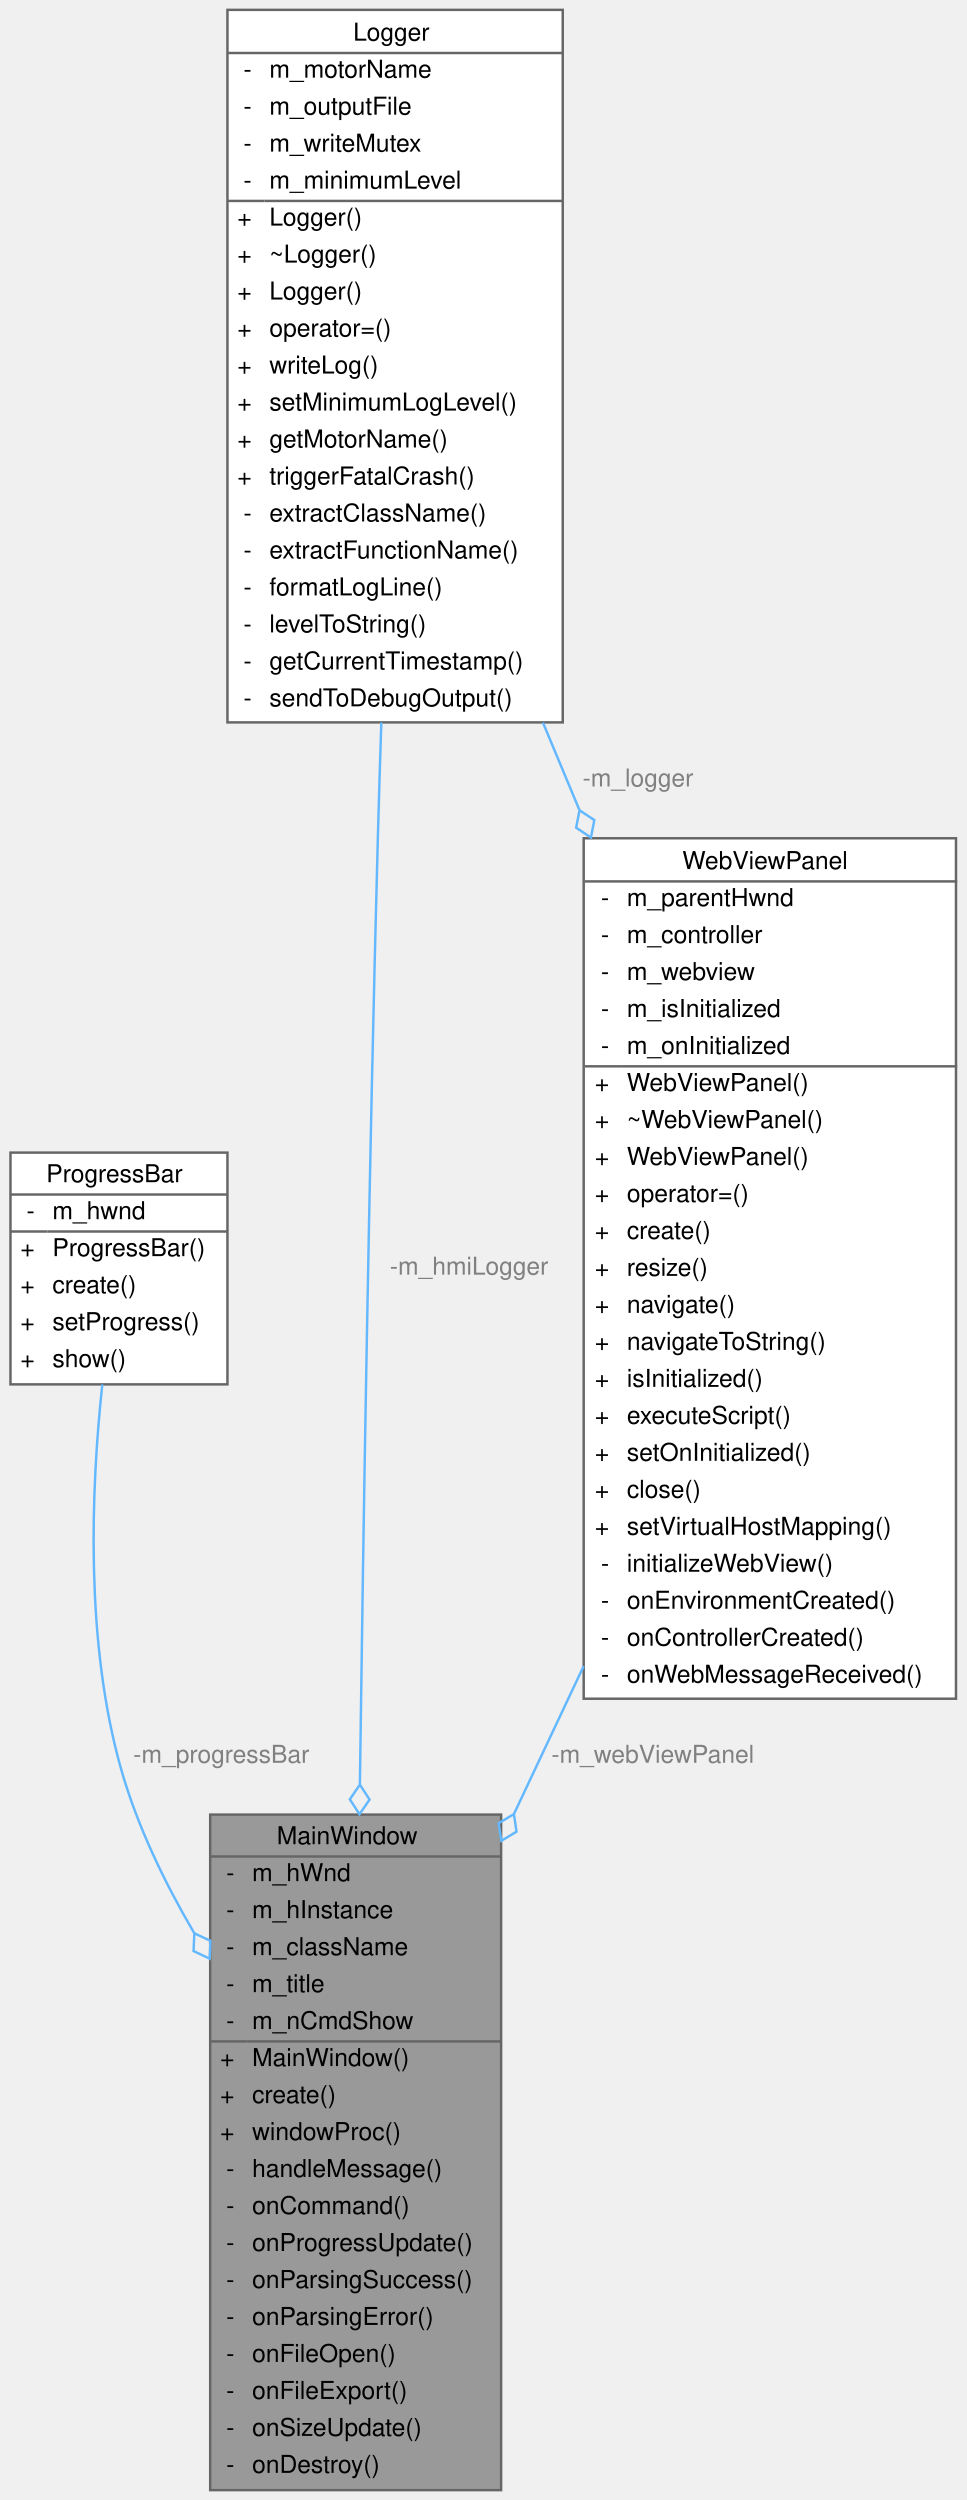
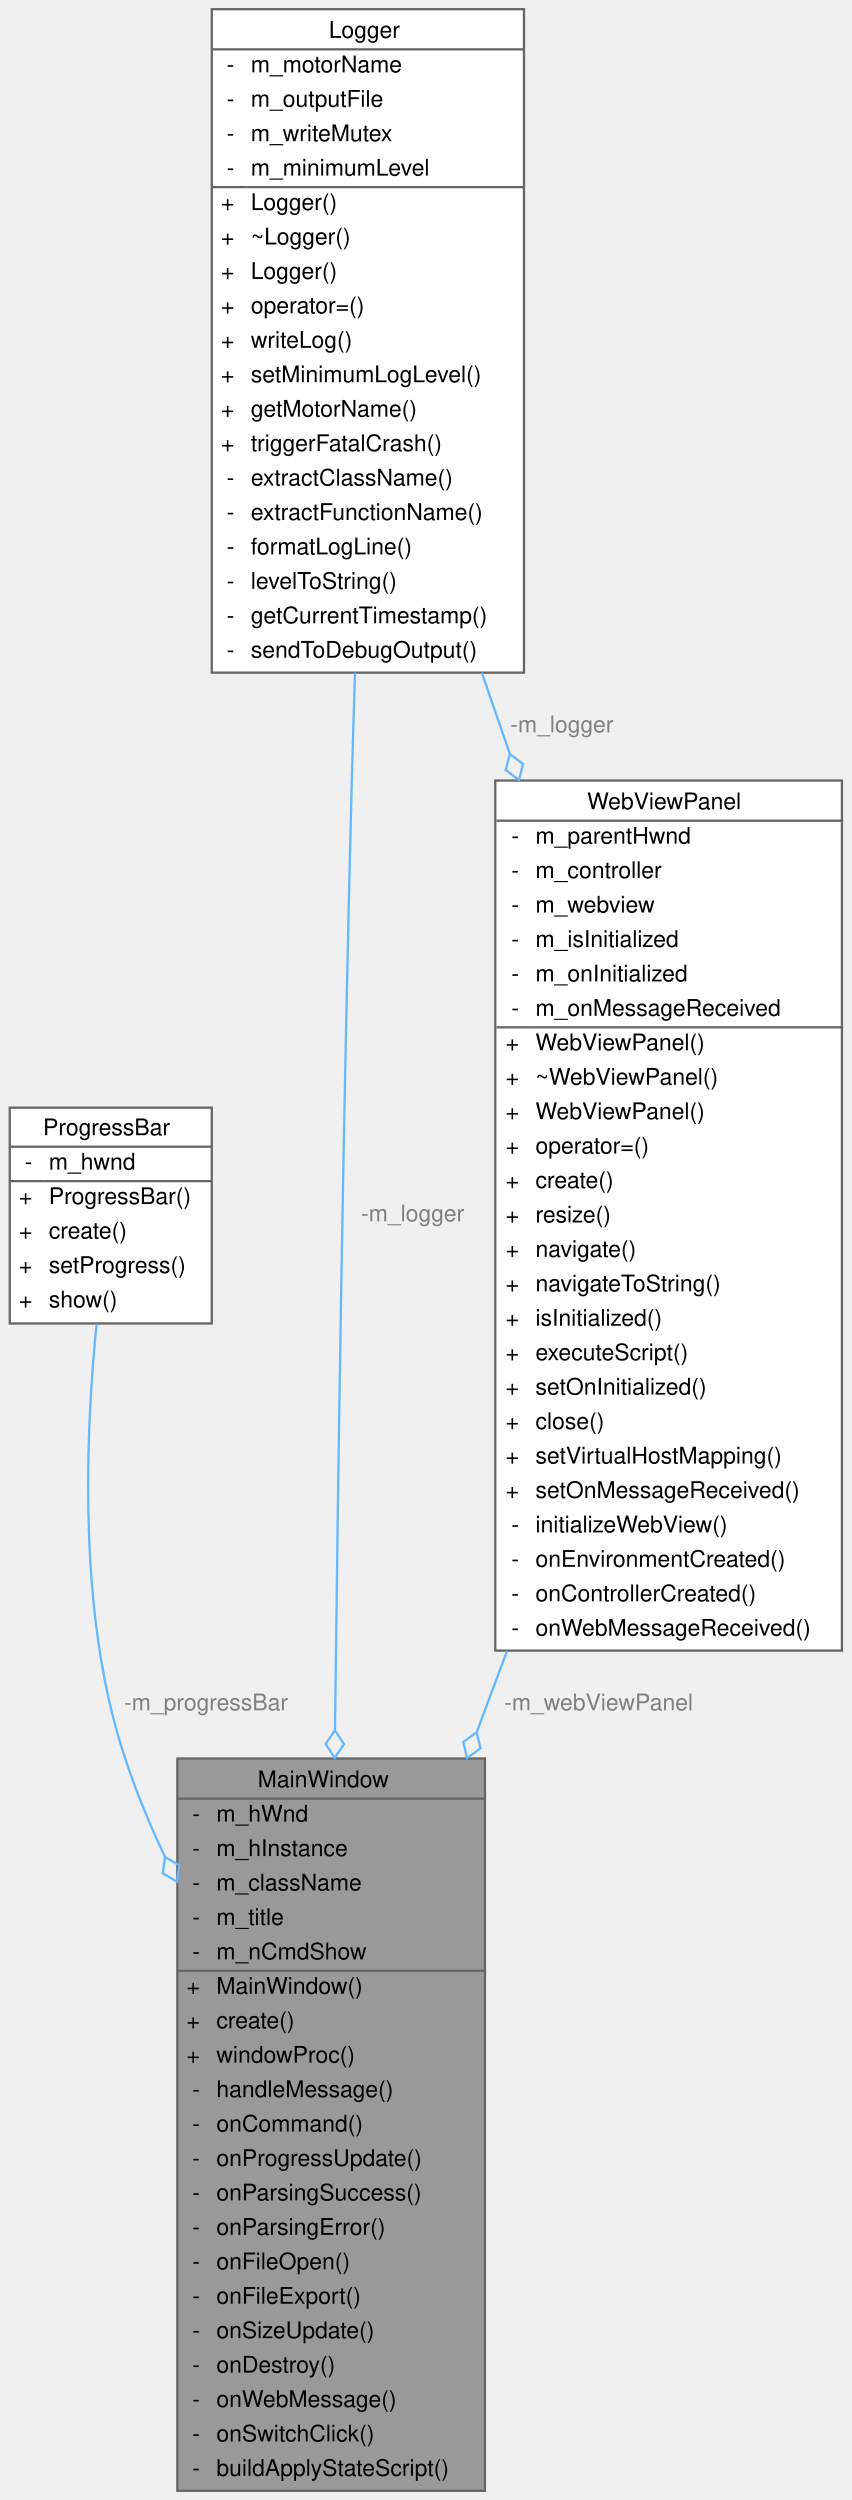
- <svg xmlns="http://www.w3.org/2000/svg" xmlns:xlink="http://www.w3.org/1999/xlink" width="392pt" height="1014pt" viewBox="0.00 0.00 391.50 1014.00">
-   <g id="graph0" class="graph" transform="scale(1 1) rotate(0) translate(4 1010)">
+ <svg xmlns="http://www.w3.org/2000/svg" xmlns:xlink="http://www.w3.org/1999/xlink" width="371pt" height="1089pt" viewBox="0.00 0.00 370.50 1089.00">
+   <g id="graph0" class="graph" transform="scale(1 1) rotate(0) translate(4 1085)">
    <g id="Node000001" class="node">
      <g id="a_Node000001">
        <a xlink:title="Fenêtre principale de l'application SimulateurFerroviaire.">
-           <polygon fill="#999999" stroke="transparent" points="199,-274 81,-274 81,0 199,0 199,-274" />
-           <text text-anchor="start" x="108" y="-262" font-family="Helvetica,sans-Serif" font-size="10.00">MainWindow</text>
-           <text text-anchor="start" x="87.5" y="-247" font-family="Helvetica,sans-Serif" font-size="10.00">-</text>
-           <text text-anchor="start" x="98" y="-247" font-family="Helvetica,sans-Serif" font-size="10.00">m_hWnd</text>
-           <text text-anchor="start" x="87.5" y="-232" font-family="Helvetica,sans-Serif" font-size="10.00">-</text>
-           <text text-anchor="start" x="98" y="-232" font-family="Helvetica,sans-Serif" font-size="10.00">m_hInstance</text>
-           <text text-anchor="start" x="87.5" y="-217" font-family="Helvetica,sans-Serif" font-size="10.00">-</text>
-           <text text-anchor="start" x="98" y="-217" font-family="Helvetica,sans-Serif" font-size="10.00">m_className</text>
-           <text text-anchor="start" x="87.5" y="-202" font-family="Helvetica,sans-Serif" font-size="10.00">-</text>
-           <text text-anchor="start" x="98" y="-202" font-family="Helvetica,sans-Serif" font-size="10.00">m_title</text>
-           <text text-anchor="start" x="87.5" y="-187" font-family="Helvetica,sans-Serif" font-size="10.00">-</text>
-           <text text-anchor="start" x="98" y="-187" font-family="Helvetica,sans-Serif" font-size="10.00">m_nCmdShow</text>
-           <text text-anchor="start" x="85" y="-172" font-family="Helvetica,sans-Serif" font-size="10.00">+</text>
-           <text text-anchor="start" x="98" y="-172" font-family="Helvetica,sans-Serif" font-size="10.00">MainWindow()</text>
-           <text text-anchor="start" x="85" y="-157" font-family="Helvetica,sans-Serif" font-size="10.00">+</text>
-           <text text-anchor="start" x="98" y="-157" font-family="Helvetica,sans-Serif" font-size="10.00">create()</text>
-           <text text-anchor="start" x="85" y="-142" font-family="Helvetica,sans-Serif" font-size="10.00">+</text>
-           <text text-anchor="start" x="98" y="-142" font-family="Helvetica,sans-Serif" font-size="10.00">windowProc()</text>
-           <text text-anchor="start" x="87.5" y="-127" font-family="Helvetica,sans-Serif" font-size="10.00">-</text>
-           <text text-anchor="start" x="98" y="-127" font-family="Helvetica,sans-Serif" font-size="10.00">handleMessage()</text>
-           <text text-anchor="start" x="87.5" y="-112" font-family="Helvetica,sans-Serif" font-size="10.00">-</text>
-           <text text-anchor="start" x="98" y="-112" font-family="Helvetica,sans-Serif" font-size="10.00">onCommand()</text>
-           <text text-anchor="start" x="87.5" y="-97" font-family="Helvetica,sans-Serif" font-size="10.00">-</text>
-           <text text-anchor="start" x="98" y="-97" font-family="Helvetica,sans-Serif" font-size="10.00">onProgressUpdate()</text>
-           <text text-anchor="start" x="87.5" y="-82" font-family="Helvetica,sans-Serif" font-size="10.00">-</text>
-           <text text-anchor="start" x="98" y="-82" font-family="Helvetica,sans-Serif" font-size="10.00">onParsingSuccess()</text>
-           <text text-anchor="start" x="87.5" y="-67" font-family="Helvetica,sans-Serif" font-size="10.00">-</text>
-           <text text-anchor="start" x="98" y="-67" font-family="Helvetica,sans-Serif" font-size="10.00">onParsingError()</text>
-           <text text-anchor="start" x="87.5" y="-52" font-family="Helvetica,sans-Serif" font-size="10.00">-</text>
-           <text text-anchor="start" x="98" y="-52" font-family="Helvetica,sans-Serif" font-size="10.00">onFileOpen()</text>
-           <text text-anchor="start" x="87.5" y="-37" font-family="Helvetica,sans-Serif" font-size="10.00">-</text>
-           <text text-anchor="start" x="98" y="-37" font-family="Helvetica,sans-Serif" font-size="10.00">onFileExport()</text>
-           <text text-anchor="start" x="87.5" y="-22" font-family="Helvetica,sans-Serif" font-size="10.00">-</text>
-           <text text-anchor="start" x="98" y="-22" font-family="Helvetica,sans-Serif" font-size="10.00">onSizeUpdate()</text>
-           <text text-anchor="start" x="87.5" y="-7" font-family="Helvetica,sans-Serif" font-size="10.00">-</text>
-           <text text-anchor="start" x="98" y="-7" font-family="Helvetica,sans-Serif" font-size="10.00">onDestroy()</text>
-           <polygon fill="#666666" stroke="#666666" points="81,-257 81,-257 199,-257 199,-257 81,-257" />
-           <polygon fill="#666666" stroke="#666666" points="81,-182 81,-182 96,-182 96,-182 81,-182" />
-           <polygon fill="#666666" stroke="#666666" points="96,-182 96,-182 199,-182 199,-182 96,-182" />
-           <polygon fill="none" stroke="#666666" points="81,0 81,-274 199,-274 199,0 81,0" />
+           <polygon fill="#999999" stroke="transparent" points="207,-319 73,-319 73,0 207,0 207,-319" />
+           <text text-anchor="start" x="108" y="-306.5" font-family="Helvetica,sans-Serif" font-size="10.00">MainWindow</text>
+           <text text-anchor="start" x="79.5" y="-291.5" font-family="Helvetica,sans-Serif" font-size="10.00">-</text>
+           <text text-anchor="start" x="90" y="-291.5" font-family="Helvetica,sans-Serif" font-size="10.00">m_hWnd</text>
+           <text text-anchor="start" x="79.5" y="-276.5" font-family="Helvetica,sans-Serif" font-size="10.00">-</text>
+           <text text-anchor="start" x="90" y="-276.5" font-family="Helvetica,sans-Serif" font-size="10.00">m_hInstance</text>
+           <text text-anchor="start" x="79.5" y="-261.5" font-family="Helvetica,sans-Serif" font-size="10.00">-</text>
+           <text text-anchor="start" x="90" y="-261.5" font-family="Helvetica,sans-Serif" font-size="10.00">m_className</text>
+           <text text-anchor="start" x="79.5" y="-246.5" font-family="Helvetica,sans-Serif" font-size="10.00">-</text>
+           <text text-anchor="start" x="90" y="-246.5" font-family="Helvetica,sans-Serif" font-size="10.00">m_title</text>
+           <text text-anchor="start" x="79.5" y="-231.5" font-family="Helvetica,sans-Serif" font-size="10.00">-</text>
+           <text text-anchor="start" x="90" y="-231.5" font-family="Helvetica,sans-Serif" font-size="10.00">m_nCmdShow</text>
+           <text text-anchor="start" x="77" y="-216.5" font-family="Helvetica,sans-Serif" font-size="10.00">+</text>
+           <text text-anchor="start" x="90" y="-216.5" font-family="Helvetica,sans-Serif" font-size="10.00">MainWindow()</text>
+           <text text-anchor="start" x="77" y="-201.5" font-family="Helvetica,sans-Serif" font-size="10.00">+</text>
+           <text text-anchor="start" x="90" y="-201.5" font-family="Helvetica,sans-Serif" font-size="10.00">create()</text>
+           <text text-anchor="start" x="77" y="-186.5" font-family="Helvetica,sans-Serif" font-size="10.00">+</text>
+           <text text-anchor="start" x="90" y="-186.5" font-family="Helvetica,sans-Serif" font-size="10.00">windowProc()</text>
+           <text text-anchor="start" x="79.5" y="-171.5" font-family="Helvetica,sans-Serif" font-size="10.00">-</text>
+           <text text-anchor="start" x="90" y="-171.5" font-family="Helvetica,sans-Serif" font-size="10.00">handleMessage()</text>
+           <text text-anchor="start" x="79.5" y="-156.5" font-family="Helvetica,sans-Serif" font-size="10.00">-</text>
+           <text text-anchor="start" x="90" y="-156.5" font-family="Helvetica,sans-Serif" font-size="10.00">onCommand()</text>
+           <text text-anchor="start" x="79.5" y="-141.5" font-family="Helvetica,sans-Serif" font-size="10.00">-</text>
+           <text text-anchor="start" x="90" y="-141.5" font-family="Helvetica,sans-Serif" font-size="10.00">onProgressUpdate()</text>
+           <text text-anchor="start" x="79.5" y="-126.5" font-family="Helvetica,sans-Serif" font-size="10.00">-</text>
+           <text text-anchor="start" x="90" y="-126.5" font-family="Helvetica,sans-Serif" font-size="10.00">onParsingSuccess()</text>
+           <text text-anchor="start" x="79.5" y="-111.5" font-family="Helvetica,sans-Serif" font-size="10.00">-</text>
+           <text text-anchor="start" x="90" y="-111.5" font-family="Helvetica,sans-Serif" font-size="10.00">onParsingError()</text>
+           <text text-anchor="start" x="79.5" y="-96.5" font-family="Helvetica,sans-Serif" font-size="10.00">-</text>
+           <text text-anchor="start" x="90" y="-96.5" font-family="Helvetica,sans-Serif" font-size="10.00">onFileOpen()</text>
+           <text text-anchor="start" x="79.5" y="-81.5" font-family="Helvetica,sans-Serif" font-size="10.00">-</text>
+           <text text-anchor="start" x="90" y="-81.5" font-family="Helvetica,sans-Serif" font-size="10.00">onFileExport()</text>
+           <text text-anchor="start" x="79.5" y="-66.5" font-family="Helvetica,sans-Serif" font-size="10.00">-</text>
+           <text text-anchor="start" x="90" y="-66.5" font-family="Helvetica,sans-Serif" font-size="10.00">onSizeUpdate()</text>
+           <text text-anchor="start" x="79.5" y="-51.5" font-family="Helvetica,sans-Serif" font-size="10.00">-</text>
+           <text text-anchor="start" x="90" y="-51.5" font-family="Helvetica,sans-Serif" font-size="10.00">onDestroy()</text>
+           <text text-anchor="start" x="79.5" y="-36.5" font-family="Helvetica,sans-Serif" font-size="10.00">-</text>
+           <text text-anchor="start" x="90" y="-36.5" font-family="Helvetica,sans-Serif" font-size="10.00">onWebMessage()</text>
+           <text text-anchor="start" x="79.5" y="-21.5" font-family="Helvetica,sans-Serif" font-size="10.00">-</text>
+           <text text-anchor="start" x="90" y="-21.5" font-family="Helvetica,sans-Serif" font-size="10.00">onSwitchClick()</text>
+           <text text-anchor="start" x="79.5" y="-6.5" font-family="Helvetica,sans-Serif" font-size="10.00">-</text>
+           <text text-anchor="start" x="90" y="-6.5" font-family="Helvetica,sans-Serif" font-size="10.00">buildApplyStateScript()</text>
+           <polygon fill="#666666" stroke="#666666" points="73,-301.5 73,-301.5 207,-301.5 207,-301.5 73,-301.5" />
+           <polygon fill="#666666" stroke="#666666" points="73,-226.5 73,-226.5 88,-226.5 88,-226.5 73,-226.5" />
+           <polygon fill="#666666" stroke="#666666" points="88,-226.5 88,-226.5 207,-226.5 207,-226.5 88,-226.5" />
+           <polygon fill="none" stroke="#666666" points="73,0 73,-319 207,-319 207,0 73,0" />
        </a>
      </g>
    </g>
    <g id="Node000002" class="node">
      <g id="a_Node000002">
        <a xlink:href="classProgressBar.html" target="_top" xlink:title=" ">
-           <polygon fill="white" stroke="transparent" points="88,-542.5 0,-542.5 0,-448.5 88,-448.5 88,-542.5" />
-           <text text-anchor="start" x="14.5" y="-530.5" font-family="Helvetica,sans-Serif" font-size="10.00">ProgressBar</text>
-           <text text-anchor="start" x="6.5" y="-515.5" font-family="Helvetica,sans-Serif" font-size="10.00">-</text>
-           <text text-anchor="start" x="17" y="-515.5" font-family="Helvetica,sans-Serif" font-size="10.00">m_hwnd</text>
-           <text text-anchor="start" x="4" y="-500.5" font-family="Helvetica,sans-Serif" font-size="10.00">+</text>
-           <text text-anchor="start" x="17" y="-500.5" font-family="Helvetica,sans-Serif" font-size="10.00">ProgressBar()</text>
-           <text text-anchor="start" x="4" y="-485.5" font-family="Helvetica,sans-Serif" font-size="10.00">+</text>
-           <text text-anchor="start" x="17" y="-485.5" font-family="Helvetica,sans-Serif" font-size="10.00">create()</text>
-           <text text-anchor="start" x="4" y="-470.5" font-family="Helvetica,sans-Serif" font-size="10.00">+</text>
-           <text text-anchor="start" x="17" y="-470.5" font-family="Helvetica,sans-Serif" font-size="10.00">setProgress()</text>
-           <text text-anchor="start" x="4" y="-455.5" font-family="Helvetica,sans-Serif" font-size="10.00">+</text>
-           <text text-anchor="start" x="17" y="-455.5" font-family="Helvetica,sans-Serif" font-size="10.00">show()</text>
-           <polygon fill="#666666" stroke="#666666" points="0,-525.5 0,-525.5 88,-525.5 88,-525.5 0,-525.5" />
-           <polygon fill="#666666" stroke="#666666" points="0,-510.5 0,-510.5 15,-510.5 15,-510.5 0,-510.5" />
-           <polygon fill="#666666" stroke="#666666" points="15,-510.5 15,-510.5 88,-510.5 88,-510.5 15,-510.5" />
-           <polygon fill="none" stroke="#666666" points="0,-448.5 0,-542.5 88,-542.5 88,-448.5 0,-448.5" />
+           <polygon fill="white" stroke="transparent" points="88,-602.5 0,-602.5 0,-508.5 88,-508.5 88,-602.5" />
+           <text text-anchor="start" x="14.5" y="-590.5" font-family="Helvetica,sans-Serif" font-size="10.00">ProgressBar</text>
+           <text text-anchor="start" x="6.5" y="-575.5" font-family="Helvetica,sans-Serif" font-size="10.00">-</text>
+           <text text-anchor="start" x="17" y="-575.5" font-family="Helvetica,sans-Serif" font-size="10.00">m_hwnd</text>
+           <text text-anchor="start" x="4" y="-560.5" font-family="Helvetica,sans-Serif" font-size="10.00">+</text>
+           <text text-anchor="start" x="17" y="-560.5" font-family="Helvetica,sans-Serif" font-size="10.00">ProgressBar()</text>
+           <text text-anchor="start" x="4" y="-545.5" font-family="Helvetica,sans-Serif" font-size="10.00">+</text>
+           <text text-anchor="start" x="17" y="-545.5" font-family="Helvetica,sans-Serif" font-size="10.00">create()</text>
+           <text text-anchor="start" x="4" y="-530.5" font-family="Helvetica,sans-Serif" font-size="10.00">+</text>
+           <text text-anchor="start" x="17" y="-530.5" font-family="Helvetica,sans-Serif" font-size="10.00">setProgress()</text>
+           <text text-anchor="start" x="4" y="-515.5" font-family="Helvetica,sans-Serif" font-size="10.00">+</text>
+           <text text-anchor="start" x="17" y="-515.5" font-family="Helvetica,sans-Serif" font-size="10.00">show()</text>
+           <polygon fill="#666666" stroke="#666666" points="0,-585.5 0,-585.5 88,-585.5 88,-585.5 0,-585.5" />
+           <polygon fill="#666666" stroke="#666666" points="0,-570.5 0,-570.5 15,-570.5 15,-570.5 0,-570.5" />
+           <polygon fill="#666666" stroke="#666666" points="15,-570.5 15,-570.5 88,-570.5 88,-570.5 15,-570.5" />
+           <polygon fill="none" stroke="#666666" points="0,-508.5 0,-602.5 88,-602.5 88,-508.5 0,-508.5" />
        </a>
      </g>
    </g>
    <g id="edge1_Node000001_Node000002" class="edge">
      <g id="a_edge1_Node000001_Node000002">
        <a xlink:title=" ">
-           <path fill="none" stroke="#63b8ff" d="M37.25,-448.46C32.76,-406.76 30.1,-344.05 45,-292 51.51,-269.26 62.41,-246.58 74.55,-225.89" />
-           <polygon fill="none" stroke="#63b8ff" points="74.57,-225.85 74.26,-218.64 80.79,-215.58 81.1,-222.79 74.57,-225.85" />
-         </a>
-       </g>
-       <text text-anchor="middle" x="85.5" y="-295" font-family="Helvetica,sans-Serif" font-size="10.00" fill="grey"> -m_progressBar</text>
+           <path fill="none" stroke="#63b8ff" d="M37.82,-508.28C33.33,-463.68 30.33,-394.64 45,-337 50.21,-316.51 58.3,-295.81 67.61,-276.15" />
+           <polygon fill="none" stroke="#63b8ff" points="67.62,-276.12 66.66,-268.97 72.89,-265.34 73.85,-272.48 67.62,-276.12" />
+         </a>
+       </g>
+       <text text-anchor="middle" x="85.5" y="-340" font-family="Helvetica,sans-Serif" font-size="10.00" fill="grey"> -m_progressBar</text>
    </g>
    <g id="Node000003" class="node">
      <g id="a_Node000003">
        <a xlink:href="classLogger.html" target="_top" xlink:title="Journaliseur associé à un moteur nommé.">
-           <polygon fill="white" stroke="transparent" points="224,-1006 88,-1006 88,-717 224,-717 224,-1006" />
-           <text text-anchor="start" x="139" y="-993.5" font-family="Helvetica,sans-Serif" font-size="10.00">Logger</text>
-           <text text-anchor="start" x="94.5" y="-978.5" font-family="Helvetica,sans-Serif" font-size="10.00">-</text>
-           <text text-anchor="start" x="105" y="-978.5" font-family="Helvetica,sans-Serif" font-size="10.00">m_motorName</text>
-           <text text-anchor="start" x="94.5" y="-963.5" font-family="Helvetica,sans-Serif" font-size="10.00">-</text>
-           <text text-anchor="start" x="105" y="-963.5" font-family="Helvetica,sans-Serif" font-size="10.00">m_outputFile</text>
-           <text text-anchor="start" x="94.5" y="-948.5" font-family="Helvetica,sans-Serif" font-size="10.00">-</text>
-           <text text-anchor="start" x="105" y="-948.5" font-family="Helvetica,sans-Serif" font-size="10.00">m_writeMutex</text>
-           <text text-anchor="start" x="94.5" y="-933.5" font-family="Helvetica,sans-Serif" font-size="10.00">-</text>
-           <text text-anchor="start" x="105" y="-933.5" font-family="Helvetica,sans-Serif" font-size="10.00">m_minimumLevel</text>
+           <polygon fill="white" stroke="transparent" points="224,-1081 88,-1081 88,-792 224,-792 224,-1081" />
+           <text text-anchor="start" x="139" y="-1068.5" font-family="Helvetica,sans-Serif" font-size="10.00">Logger</text>
+           <text text-anchor="start" x="94.5" y="-1053.5" font-family="Helvetica,sans-Serif" font-size="10.00">-</text>
+           <text text-anchor="start" x="105" y="-1053.5" font-family="Helvetica,sans-Serif" font-size="10.00">m_motorName</text>
+           <text text-anchor="start" x="94.5" y="-1038.5" font-family="Helvetica,sans-Serif" font-size="10.00">-</text>
+           <text text-anchor="start" x="105" y="-1038.5" font-family="Helvetica,sans-Serif" font-size="10.00">m_outputFile</text>
+           <text text-anchor="start" x="94.5" y="-1023.5" font-family="Helvetica,sans-Serif" font-size="10.00">-</text>
+           <text text-anchor="start" x="105" y="-1023.5" font-family="Helvetica,sans-Serif" font-size="10.00">m_writeMutex</text>
+           <text text-anchor="start" x="94.5" y="-1008.5" font-family="Helvetica,sans-Serif" font-size="10.00">-</text>
+           <text text-anchor="start" x="105" y="-1008.5" font-family="Helvetica,sans-Serif" font-size="10.00">m_minimumLevel</text>
+           <text text-anchor="start" x="92" y="-993.5" font-family="Helvetica,sans-Serif" font-size="10.00">+</text>
+           <text text-anchor="start" x="105" y="-993.5" font-family="Helvetica,sans-Serif" font-size="10.00">Logger()</text>
+           <text text-anchor="start" x="92" y="-978.5" font-family="Helvetica,sans-Serif" font-size="10.00">+</text>
+           <text text-anchor="start" x="105" y="-978.5" font-family="Helvetica,sans-Serif" font-size="10.00">~Logger()</text>
+           <text text-anchor="start" x="92" y="-963.5" font-family="Helvetica,sans-Serif" font-size="10.00">+</text>
+           <text text-anchor="start" x="105" y="-963.5" font-family="Helvetica,sans-Serif" font-size="10.00">Logger()</text>
+           <text text-anchor="start" x="92" y="-948.5" font-family="Helvetica,sans-Serif" font-size="10.00">+</text>
+           <text text-anchor="start" x="105" y="-948.5" font-family="Helvetica,sans-Serif" font-size="10.00">operator=()</text>
+           <text text-anchor="start" x="92" y="-933.5" font-family="Helvetica,sans-Serif" font-size="10.00">+</text>
+           <text text-anchor="start" x="105" y="-933.5" font-family="Helvetica,sans-Serif" font-size="10.00">writeLog()</text>
          <text text-anchor="start" x="92" y="-918.5" font-family="Helvetica,sans-Serif" font-size="10.00">+</text>
-           <text text-anchor="start" x="105" y="-918.5" font-family="Helvetica,sans-Serif" font-size="10.00">Logger()</text>
+           <text text-anchor="start" x="105" y="-918.5" font-family="Helvetica,sans-Serif" font-size="10.00">setMinimumLogLevel()</text>
          <text text-anchor="start" x="92" y="-903.5" font-family="Helvetica,sans-Serif" font-size="10.00">+</text>
-           <text text-anchor="start" x="105" y="-903.5" font-family="Helvetica,sans-Serif" font-size="10.00">~Logger()</text>
+           <text text-anchor="start" x="105" y="-903.5" font-family="Helvetica,sans-Serif" font-size="10.00">getMotorName()</text>
          <text text-anchor="start" x="92" y="-888.5" font-family="Helvetica,sans-Serif" font-size="10.00">+</text>
-           <text text-anchor="start" x="105" y="-888.5" font-family="Helvetica,sans-Serif" font-size="10.00">Logger()</text>
-           <text text-anchor="start" x="92" y="-873.5" font-family="Helvetica,sans-Serif" font-size="10.00">+</text>
-           <text text-anchor="start" x="105" y="-873.5" font-family="Helvetica,sans-Serif" font-size="10.00">operator=()</text>
-           <text text-anchor="start" x="92" y="-858.5" font-family="Helvetica,sans-Serif" font-size="10.00">+</text>
-           <text text-anchor="start" x="105" y="-858.5" font-family="Helvetica,sans-Serif" font-size="10.00">writeLog()</text>
-           <text text-anchor="start" x="92" y="-843.5" font-family="Helvetica,sans-Serif" font-size="10.00">+</text>
-           <text text-anchor="start" x="105" y="-843.5" font-family="Helvetica,sans-Serif" font-size="10.00">setMinimumLogLevel()</text>
-           <text text-anchor="start" x="92" y="-828.5" font-family="Helvetica,sans-Serif" font-size="10.00">+</text>
-           <text text-anchor="start" x="105" y="-828.5" font-family="Helvetica,sans-Serif" font-size="10.00">getMotorName()</text>
-           <text text-anchor="start" x="92" y="-813.5" font-family="Helvetica,sans-Serif" font-size="10.00">+</text>
-           <text text-anchor="start" x="105" y="-813.5" font-family="Helvetica,sans-Serif" font-size="10.00">triggerFatalCrash()</text>
+           <text text-anchor="start" x="105" y="-888.5" font-family="Helvetica,sans-Serif" font-size="10.00">triggerFatalCrash()</text>
+           <text text-anchor="start" x="94.5" y="-873.5" font-family="Helvetica,sans-Serif" font-size="10.00">-</text>
+           <text text-anchor="start" x="105" y="-873.5" font-family="Helvetica,sans-Serif" font-size="10.00">extractClassName()</text>
+           <text text-anchor="start" x="94.5" y="-858.5" font-family="Helvetica,sans-Serif" font-size="10.00">-</text>
+           <text text-anchor="start" x="105" y="-858.5" font-family="Helvetica,sans-Serif" font-size="10.00">extractFunctionName()</text>
+           <text text-anchor="start" x="94.5" y="-843.5" font-family="Helvetica,sans-Serif" font-size="10.00">-</text>
+           <text text-anchor="start" x="105" y="-843.5" font-family="Helvetica,sans-Serif" font-size="10.00">formatLogLine()</text>
+           <text text-anchor="start" x="94.5" y="-828.5" font-family="Helvetica,sans-Serif" font-size="10.00">-</text>
+           <text text-anchor="start" x="105" y="-828.5" font-family="Helvetica,sans-Serif" font-size="10.00">levelToString()</text>
+           <text text-anchor="start" x="94.5" y="-813.5" font-family="Helvetica,sans-Serif" font-size="10.00">-</text>
+           <text text-anchor="start" x="105" y="-813.5" font-family="Helvetica,sans-Serif" font-size="10.00">getCurrentTimestamp()</text>
          <text text-anchor="start" x="94.5" y="-798.5" font-family="Helvetica,sans-Serif" font-size="10.00">-</text>
-           <text text-anchor="start" x="105" y="-798.5" font-family="Helvetica,sans-Serif" font-size="10.00">extractClassName()</text>
-           <text text-anchor="start" x="94.5" y="-783.5" font-family="Helvetica,sans-Serif" font-size="10.00">-</text>
-           <text text-anchor="start" x="105" y="-783.5" font-family="Helvetica,sans-Serif" font-size="10.00">extractFunctionName()</text>
-           <text text-anchor="start" x="94.5" y="-768.5" font-family="Helvetica,sans-Serif" font-size="10.00">-</text>
-           <text text-anchor="start" x="105" y="-768.5" font-family="Helvetica,sans-Serif" font-size="10.00">formatLogLine()</text>
-           <text text-anchor="start" x="94.5" y="-753.5" font-family="Helvetica,sans-Serif" font-size="10.00">-</text>
-           <text text-anchor="start" x="105" y="-753.5" font-family="Helvetica,sans-Serif" font-size="10.00">levelToString()</text>
-           <text text-anchor="start" x="94.5" y="-738.5" font-family="Helvetica,sans-Serif" font-size="10.00">-</text>
-           <text text-anchor="start" x="105" y="-738.5" font-family="Helvetica,sans-Serif" font-size="10.00">getCurrentTimestamp()</text>
-           <text text-anchor="start" x="94.5" y="-723.5" font-family="Helvetica,sans-Serif" font-size="10.00">-</text>
-           <text text-anchor="start" x="105" y="-723.5" font-family="Helvetica,sans-Serif" font-size="10.00">sendToDebugOutput()</text>
-           <polygon fill="#666666" stroke="#666666" points="88,-988.5 88,-988.5 224,-988.5 224,-988.5 88,-988.5" />
-           <polygon fill="#666666" stroke="#666666" points="88,-928.5 88,-928.5 103,-928.5 103,-928.5 88,-928.5" />
-           <polygon fill="#666666" stroke="#666666" points="103,-928.5 103,-928.5 224,-928.5 224,-928.5 103,-928.5" />
-           <polygon fill="none" stroke="#666666" points="88,-717 88,-1006 224,-1006 224,-717 88,-717" />
+           <text text-anchor="start" x="105" y="-798.5" font-family="Helvetica,sans-Serif" font-size="10.00">sendToDebugOutput()</text>
+           <polygon fill="#666666" stroke="#666666" points="88,-1063.5 88,-1063.5 224,-1063.5 224,-1063.5 88,-1063.5" />
+           <polygon fill="#666666" stroke="#666666" points="88,-1003.5 88,-1003.5 103,-1003.5 103,-1003.5 88,-1003.5" />
+           <polygon fill="#666666" stroke="#666666" points="103,-1003.5 103,-1003.5 224,-1003.5 224,-1003.5 103,-1003.5" />
+           <polygon fill="none" stroke="#666666" points="88,-792 88,-1081 224,-1081 224,-792 88,-792" />
        </a>
      </g>
    </g>
    <g id="edge2_Node000001_Node000003" class="edge">
      <g id="a_edge2_Node000001_Node000003">
        <a xlink:title=" ">
-           <path fill="none" stroke="#63b8ff" d="M150.42,-716.96C149.9,-701.12 149.41,-685.22 149,-670 145.52,-540.41 143.15,-393.02 141.72,-286.29" />
-           <polygon fill="none" stroke="#63b8ff" points="141.72,-286.14 137.64,-280.19 141.56,-274.14 145.64,-280.08 141.72,-286.14" />
-         </a>
-       </g>
-       <text text-anchor="middle" x="186" y="-493" font-family="Helvetica,sans-Serif" font-size="10.00" fill="grey"> -m_hmiLogger</text>
+           <path fill="none" stroke="#63b8ff" d="M150.4,-791.96C149.88,-776.12 149.4,-760.22 149,-745 145.37,-605.86 143.05,-448.05 141.67,-331.5" />
+           <polygon fill="none" stroke="#63b8ff" points="141.67,-331.29 137.6,-325.34 141.53,-319.29 145.6,-325.24 141.67,-331.29" />
+         </a>
+       </g>
+       <text text-anchor="middle" x="175.5" y="-553" font-family="Helvetica,sans-Serif" font-size="10.00" fill="grey"> -m_logger</text>
    </g>
    <g id="Node000004" class="node">
      <g id="a_Node000004">
        <a xlink:href="classWebViewPanel.html" target="_top" xlink:title="Wrapper Win32 autour de WebView2 pour affichage HTML embarqué.">
-           <polygon fill="white" stroke="transparent" points="383.5,-670 232.5,-670 232.5,-321 383.5,-321 383.5,-670" />
-           <text text-anchor="start" x="272.5" y="-657.5" font-family="Helvetica,sans-Serif" font-size="10.00">WebViewPanel</text>
-           <text text-anchor="start" x="239.5" y="-642.5" font-family="Helvetica,sans-Serif" font-size="10.00">-</text>
-           <text text-anchor="start" x="250" y="-642.5" font-family="Helvetica,sans-Serif" font-size="10.00">m_parentHwnd</text>
-           <text text-anchor="start" x="239.5" y="-627.5" font-family="Helvetica,sans-Serif" font-size="10.00">-</text>
-           <text text-anchor="start" x="250" y="-627.5" font-family="Helvetica,sans-Serif" font-size="10.00">m_controller</text>
-           <text text-anchor="start" x="239.5" y="-612.5" font-family="Helvetica,sans-Serif" font-size="10.00">-</text>
-           <text text-anchor="start" x="250" y="-612.5" font-family="Helvetica,sans-Serif" font-size="10.00">m_webview</text>
-           <text text-anchor="start" x="239.5" y="-597.5" font-family="Helvetica,sans-Serif" font-size="10.00">-</text>
-           <text text-anchor="start" x="250" y="-597.5" font-family="Helvetica,sans-Serif" font-size="10.00">m_isInitialized</text>
-           <text text-anchor="start" x="239.5" y="-582.5" font-family="Helvetica,sans-Serif" font-size="10.00">-</text>
-           <text text-anchor="start" x="250" y="-582.5" font-family="Helvetica,sans-Serif" font-size="10.00">m_onInitialized</text>
-           <text text-anchor="start" x="237" y="-567.5" font-family="Helvetica,sans-Serif" font-size="10.00">+</text>
-           <text text-anchor="start" x="250" y="-567.5" font-family="Helvetica,sans-Serif" font-size="10.00">WebViewPanel()</text>
-           <text text-anchor="start" x="237" y="-552.5" font-family="Helvetica,sans-Serif" font-size="10.00">+</text>
-           <text text-anchor="start" x="250" y="-552.5" font-family="Helvetica,sans-Serif" font-size="10.00">~WebViewPanel()</text>
-           <text text-anchor="start" x="237" y="-537.5" font-family="Helvetica,sans-Serif" font-size="10.00">+</text>
-           <text text-anchor="start" x="250" y="-537.5" font-family="Helvetica,sans-Serif" font-size="10.00">WebViewPanel()</text>
-           <text text-anchor="start" x="237" y="-522.5" font-family="Helvetica,sans-Serif" font-size="10.00">+</text>
-           <text text-anchor="start" x="250" y="-522.5" font-family="Helvetica,sans-Serif" font-size="10.00">operator=()</text>
-           <text text-anchor="start" x="237" y="-507.5" font-family="Helvetica,sans-Serif" font-size="10.00">+</text>
-           <text text-anchor="start" x="250" y="-507.5" font-family="Helvetica,sans-Serif" font-size="10.00">create()</text>
-           <text text-anchor="start" x="237" y="-492.5" font-family="Helvetica,sans-Serif" font-size="10.00">+</text>
-           <text text-anchor="start" x="250" y="-492.5" font-family="Helvetica,sans-Serif" font-size="10.00">resize()</text>
-           <text text-anchor="start" x="237" y="-477.5" font-family="Helvetica,sans-Serif" font-size="10.00">+</text>
-           <text text-anchor="start" x="250" y="-477.5" font-family="Helvetica,sans-Serif" font-size="10.00">navigate()</text>
-           <text text-anchor="start" x="237" y="-462.5" font-family="Helvetica,sans-Serif" font-size="10.00">+</text>
-           <text text-anchor="start" x="250" y="-462.5" font-family="Helvetica,sans-Serif" font-size="10.00">navigateToString()</text>
-           <text text-anchor="start" x="237" y="-447.5" font-family="Helvetica,sans-Serif" font-size="10.00">+</text>
-           <text text-anchor="start" x="250" y="-447.5" font-family="Helvetica,sans-Serif" font-size="10.00">isInitialized()</text>
-           <text text-anchor="start" x="237" y="-432.5" font-family="Helvetica,sans-Serif" font-size="10.00">+</text>
-           <text text-anchor="start" x="250" y="-432.5" font-family="Helvetica,sans-Serif" font-size="10.00">executeScript()</text>
-           <text text-anchor="start" x="237" y="-417.5" font-family="Helvetica,sans-Serif" font-size="10.00">+</text>
-           <text text-anchor="start" x="250" y="-417.5" font-family="Helvetica,sans-Serif" font-size="10.00">setOnInitialized()</text>
-           <text text-anchor="start" x="237" y="-402.5" font-family="Helvetica,sans-Serif" font-size="10.00">+</text>
-           <text text-anchor="start" x="250" y="-402.5" font-family="Helvetica,sans-Serif" font-size="10.00">close()</text>
-           <text text-anchor="start" x="237" y="-387.5" font-family="Helvetica,sans-Serif" font-size="10.00">+</text>
-           <text text-anchor="start" x="250" y="-387.5" font-family="Helvetica,sans-Serif" font-size="10.00">setVirtualHostMapping()</text>
-           <text text-anchor="start" x="239.5" y="-372.5" font-family="Helvetica,sans-Serif" font-size="10.00">-</text>
-           <text text-anchor="start" x="250" y="-372.5" font-family="Helvetica,sans-Serif" font-size="10.00">initializeWebView()</text>
-           <text text-anchor="start" x="239.5" y="-357.5" font-family="Helvetica,sans-Serif" font-size="10.00">-</text>
-           <text text-anchor="start" x="250" y="-357.5" font-family="Helvetica,sans-Serif" font-size="10.00">onEnvironmentCreated()</text>
-           <text text-anchor="start" x="239.5" y="-342.5" font-family="Helvetica,sans-Serif" font-size="10.00">-</text>
-           <text text-anchor="start" x="250" y="-342.5" font-family="Helvetica,sans-Serif" font-size="10.00">onControllerCreated()</text>
-           <text text-anchor="start" x="239.5" y="-327.5" font-family="Helvetica,sans-Serif" font-size="10.00">-</text>
-           <text text-anchor="start" x="250" y="-327.5" font-family="Helvetica,sans-Serif" font-size="10.00">onWebMessageReceived()</text>
-           <polygon fill="#666666" stroke="#666666" points="233,-652.5 233,-652.5 384,-652.5 384,-652.5 233,-652.5" />
-           <polygon fill="#666666" stroke="#666666" points="233,-577.5 233,-577.5 248,-577.5 248,-577.5 233,-577.5" />
-           <polygon fill="#666666" stroke="#666666" points="248,-577.5 248,-577.5 384,-577.5 384,-577.5 248,-577.5" />
-           <polygon fill="none" stroke="#666666" points="232.5,-321 232.5,-670 383.5,-670 383.5,-321 232.5,-321" />
+           <polygon fill="white" stroke="transparent" points="362.5,-745 211.5,-745 211.5,-366 362.5,-366 362.5,-745" />
+           <text text-anchor="start" x="251.5" y="-732.5" font-family="Helvetica,sans-Serif" font-size="10.00">WebViewPanel</text>
+           <text text-anchor="start" x="218.5" y="-717.5" font-family="Helvetica,sans-Serif" font-size="10.00">-</text>
+           <text text-anchor="start" x="229" y="-717.5" font-family="Helvetica,sans-Serif" font-size="10.00">m_parentHwnd</text>
+           <text text-anchor="start" x="218.5" y="-702.5" font-family="Helvetica,sans-Serif" font-size="10.00">-</text>
+           <text text-anchor="start" x="229" y="-702.5" font-family="Helvetica,sans-Serif" font-size="10.00">m_controller</text>
+           <text text-anchor="start" x="218.5" y="-687.5" font-family="Helvetica,sans-Serif" font-size="10.00">-</text>
+           <text text-anchor="start" x="229" y="-687.5" font-family="Helvetica,sans-Serif" font-size="10.00">m_webview</text>
+           <text text-anchor="start" x="218.5" y="-672.5" font-family="Helvetica,sans-Serif" font-size="10.00">-</text>
+           <text text-anchor="start" x="229" y="-672.5" font-family="Helvetica,sans-Serif" font-size="10.00">m_isInitialized</text>
+           <text text-anchor="start" x="218.5" y="-657.5" font-family="Helvetica,sans-Serif" font-size="10.00">-</text>
+           <text text-anchor="start" x="229" y="-657.5" font-family="Helvetica,sans-Serif" font-size="10.00">m_onInitialized</text>
+           <text text-anchor="start" x="218.5" y="-642.5" font-family="Helvetica,sans-Serif" font-size="10.00">-</text>
+           <text text-anchor="start" x="229" y="-642.5" font-family="Helvetica,sans-Serif" font-size="10.00">m_onMessageReceived</text>
+           <text text-anchor="start" x="216" y="-627.5" font-family="Helvetica,sans-Serif" font-size="10.00">+</text>
+           <text text-anchor="start" x="229" y="-627.5" font-family="Helvetica,sans-Serif" font-size="10.00">WebViewPanel()</text>
+           <text text-anchor="start" x="216" y="-612.5" font-family="Helvetica,sans-Serif" font-size="10.00">+</text>
+           <text text-anchor="start" x="229" y="-612.5" font-family="Helvetica,sans-Serif" font-size="10.00">~WebViewPanel()</text>
+           <text text-anchor="start" x="216" y="-597.5" font-family="Helvetica,sans-Serif" font-size="10.00">+</text>
+           <text text-anchor="start" x="229" y="-597.5" font-family="Helvetica,sans-Serif" font-size="10.00">WebViewPanel()</text>
+           <text text-anchor="start" x="216" y="-582.5" font-family="Helvetica,sans-Serif" font-size="10.00">+</text>
+           <text text-anchor="start" x="229" y="-582.5" font-family="Helvetica,sans-Serif" font-size="10.00">operator=()</text>
+           <text text-anchor="start" x="216" y="-567.5" font-family="Helvetica,sans-Serif" font-size="10.00">+</text>
+           <text text-anchor="start" x="229" y="-567.5" font-family="Helvetica,sans-Serif" font-size="10.00">create()</text>
+           <text text-anchor="start" x="216" y="-552.5" font-family="Helvetica,sans-Serif" font-size="10.00">+</text>
+           <text text-anchor="start" x="229" y="-552.5" font-family="Helvetica,sans-Serif" font-size="10.00">resize()</text>
+           <text text-anchor="start" x="216" y="-537.5" font-family="Helvetica,sans-Serif" font-size="10.00">+</text>
+           <text text-anchor="start" x="229" y="-537.5" font-family="Helvetica,sans-Serif" font-size="10.00">navigate()</text>
+           <text text-anchor="start" x="216" y="-522.5" font-family="Helvetica,sans-Serif" font-size="10.00">+</text>
+           <text text-anchor="start" x="229" y="-522.5" font-family="Helvetica,sans-Serif" font-size="10.00">navigateToString()</text>
+           <text text-anchor="start" x="216" y="-507.5" font-family="Helvetica,sans-Serif" font-size="10.00">+</text>
+           <text text-anchor="start" x="229" y="-507.5" font-family="Helvetica,sans-Serif" font-size="10.00">isInitialized()</text>
+           <text text-anchor="start" x="216" y="-492.5" font-family="Helvetica,sans-Serif" font-size="10.00">+</text>
+           <text text-anchor="start" x="229" y="-492.5" font-family="Helvetica,sans-Serif" font-size="10.00">executeScript()</text>
+           <text text-anchor="start" x="216" y="-477.5" font-family="Helvetica,sans-Serif" font-size="10.00">+</text>
+           <text text-anchor="start" x="229" y="-477.5" font-family="Helvetica,sans-Serif" font-size="10.00">setOnInitialized()</text>
+           <text text-anchor="start" x="216" y="-462.5" font-family="Helvetica,sans-Serif" font-size="10.00">+</text>
+           <text text-anchor="start" x="229" y="-462.5" font-family="Helvetica,sans-Serif" font-size="10.00">close()</text>
+           <text text-anchor="start" x="216" y="-447.5" font-family="Helvetica,sans-Serif" font-size="10.00">+</text>
+           <text text-anchor="start" x="229" y="-447.5" font-family="Helvetica,sans-Serif" font-size="10.00">setVirtualHostMapping()</text>
+           <text text-anchor="start" x="216" y="-432.5" font-family="Helvetica,sans-Serif" font-size="10.00">+</text>
+           <text text-anchor="start" x="229" y="-432.5" font-family="Helvetica,sans-Serif" font-size="10.00">setOnMessageReceived()</text>
+           <text text-anchor="start" x="218.5" y="-417.5" font-family="Helvetica,sans-Serif" font-size="10.00">-</text>
+           <text text-anchor="start" x="229" y="-417.5" font-family="Helvetica,sans-Serif" font-size="10.00">initializeWebView()</text>
+           <text text-anchor="start" x="218.5" y="-402.5" font-family="Helvetica,sans-Serif" font-size="10.00">-</text>
+           <text text-anchor="start" x="229" y="-402.5" font-family="Helvetica,sans-Serif" font-size="10.00">onEnvironmentCreated()</text>
+           <text text-anchor="start" x="218.5" y="-387.5" font-family="Helvetica,sans-Serif" font-size="10.00">-</text>
+           <text text-anchor="start" x="229" y="-387.5" font-family="Helvetica,sans-Serif" font-size="10.00">onControllerCreated()</text>
+           <text text-anchor="start" x="218.5" y="-372.5" font-family="Helvetica,sans-Serif" font-size="10.00">-</text>
+           <text text-anchor="start" x="229" y="-372.5" font-family="Helvetica,sans-Serif" font-size="10.00">onWebMessageReceived()</text>
+           <polygon fill="#666666" stroke="#666666" points="212,-727.5 212,-727.5 363,-727.5 363,-727.5 212,-727.5" />
+           <polygon fill="#666666" stroke="#666666" points="212,-637.5 212,-637.5 227,-637.5 227,-637.5 212,-637.5" />
+           <polygon fill="#666666" stroke="#666666" points="227,-637.5 227,-637.5 363,-637.5 363,-637.5 227,-637.5" />
+           <polygon fill="none" stroke="#666666" points="211.5,-366 211.5,-745 362.5,-745 362.5,-366 211.5,-366" />
        </a>
      </g>
    </g>
    <g id="edge4_Node000004_Node000003" class="edge">
      <g id="a_edge4_Node000004_Node000003">
        <a xlink:title=" ">
-           <path fill="none" stroke="#63b8ff" d="M215.97,-716.9C220.81,-705.3 225.75,-693.48 230.69,-681.64" />
-           <polygon fill="none" stroke="#63b8ff" points="230.8,-681.36 229.43,-674.28 235.43,-670.29 236.81,-677.37 230.8,-681.36" />
-         </a>
-       </g>
-       <text text-anchor="middle" x="254.5" y="-691" font-family="Helvetica,sans-Serif" font-size="10.00" fill="grey"> -m_logger</text>
+           <path fill="none" stroke="#63b8ff" d="M205.62,-791.95C209.63,-780.36 213.72,-768.52 217.83,-756.63" />
+           <polygon fill="none" stroke="#63b8ff" points="217.85,-756.56 216.03,-749.58 221.77,-745.22 223.59,-752.2 217.85,-756.56" />
+         </a>
+       </g>
+       <text text-anchor="middle" x="240.5" y="-766" font-family="Helvetica,sans-Serif" font-size="10.00" fill="grey"> -m_logger</text>
    </g>
    <g id="edge3_Node000001_Node000004" class="edge">
      <g id="a_edge3_Node000001_Node000004">
        <a xlink:title=" ">
-           <path fill="none" stroke="#63b8ff" d="M232.48,-334.24C223.07,-314.28 213.52,-294.01 204.31,-274.46" />
-           <polygon fill="none" stroke="#63b8ff" points="204.19,-274.21 198.01,-270.49 199.07,-263.36 205.25,-267.08 204.19,-274.21" />
-         </a>
-       </g>
-       <text text-anchor="middle" x="260.5" y="-295" font-family="Helvetica,sans-Serif" font-size="10.00" fill="grey"> -m_webViewPanel</text>
+           <path fill="none" stroke="#63b8ff" d="M216.62,-365.87C212.25,-354.15 207.87,-342.4 203.53,-330.78" />
+           <polygon fill="none" stroke="#63b8ff" points="203.41,-330.44 197.56,-326.22 199.21,-319.2 205.06,-323.42 203.41,-330.44" />
+         </a>
+       </g>
+       <text text-anchor="middle" x="256.5" y="-340" font-family="Helvetica,sans-Serif" font-size="10.00" fill="grey"> -m_webViewPanel</text>
    </g>
  </g>
</svg>
